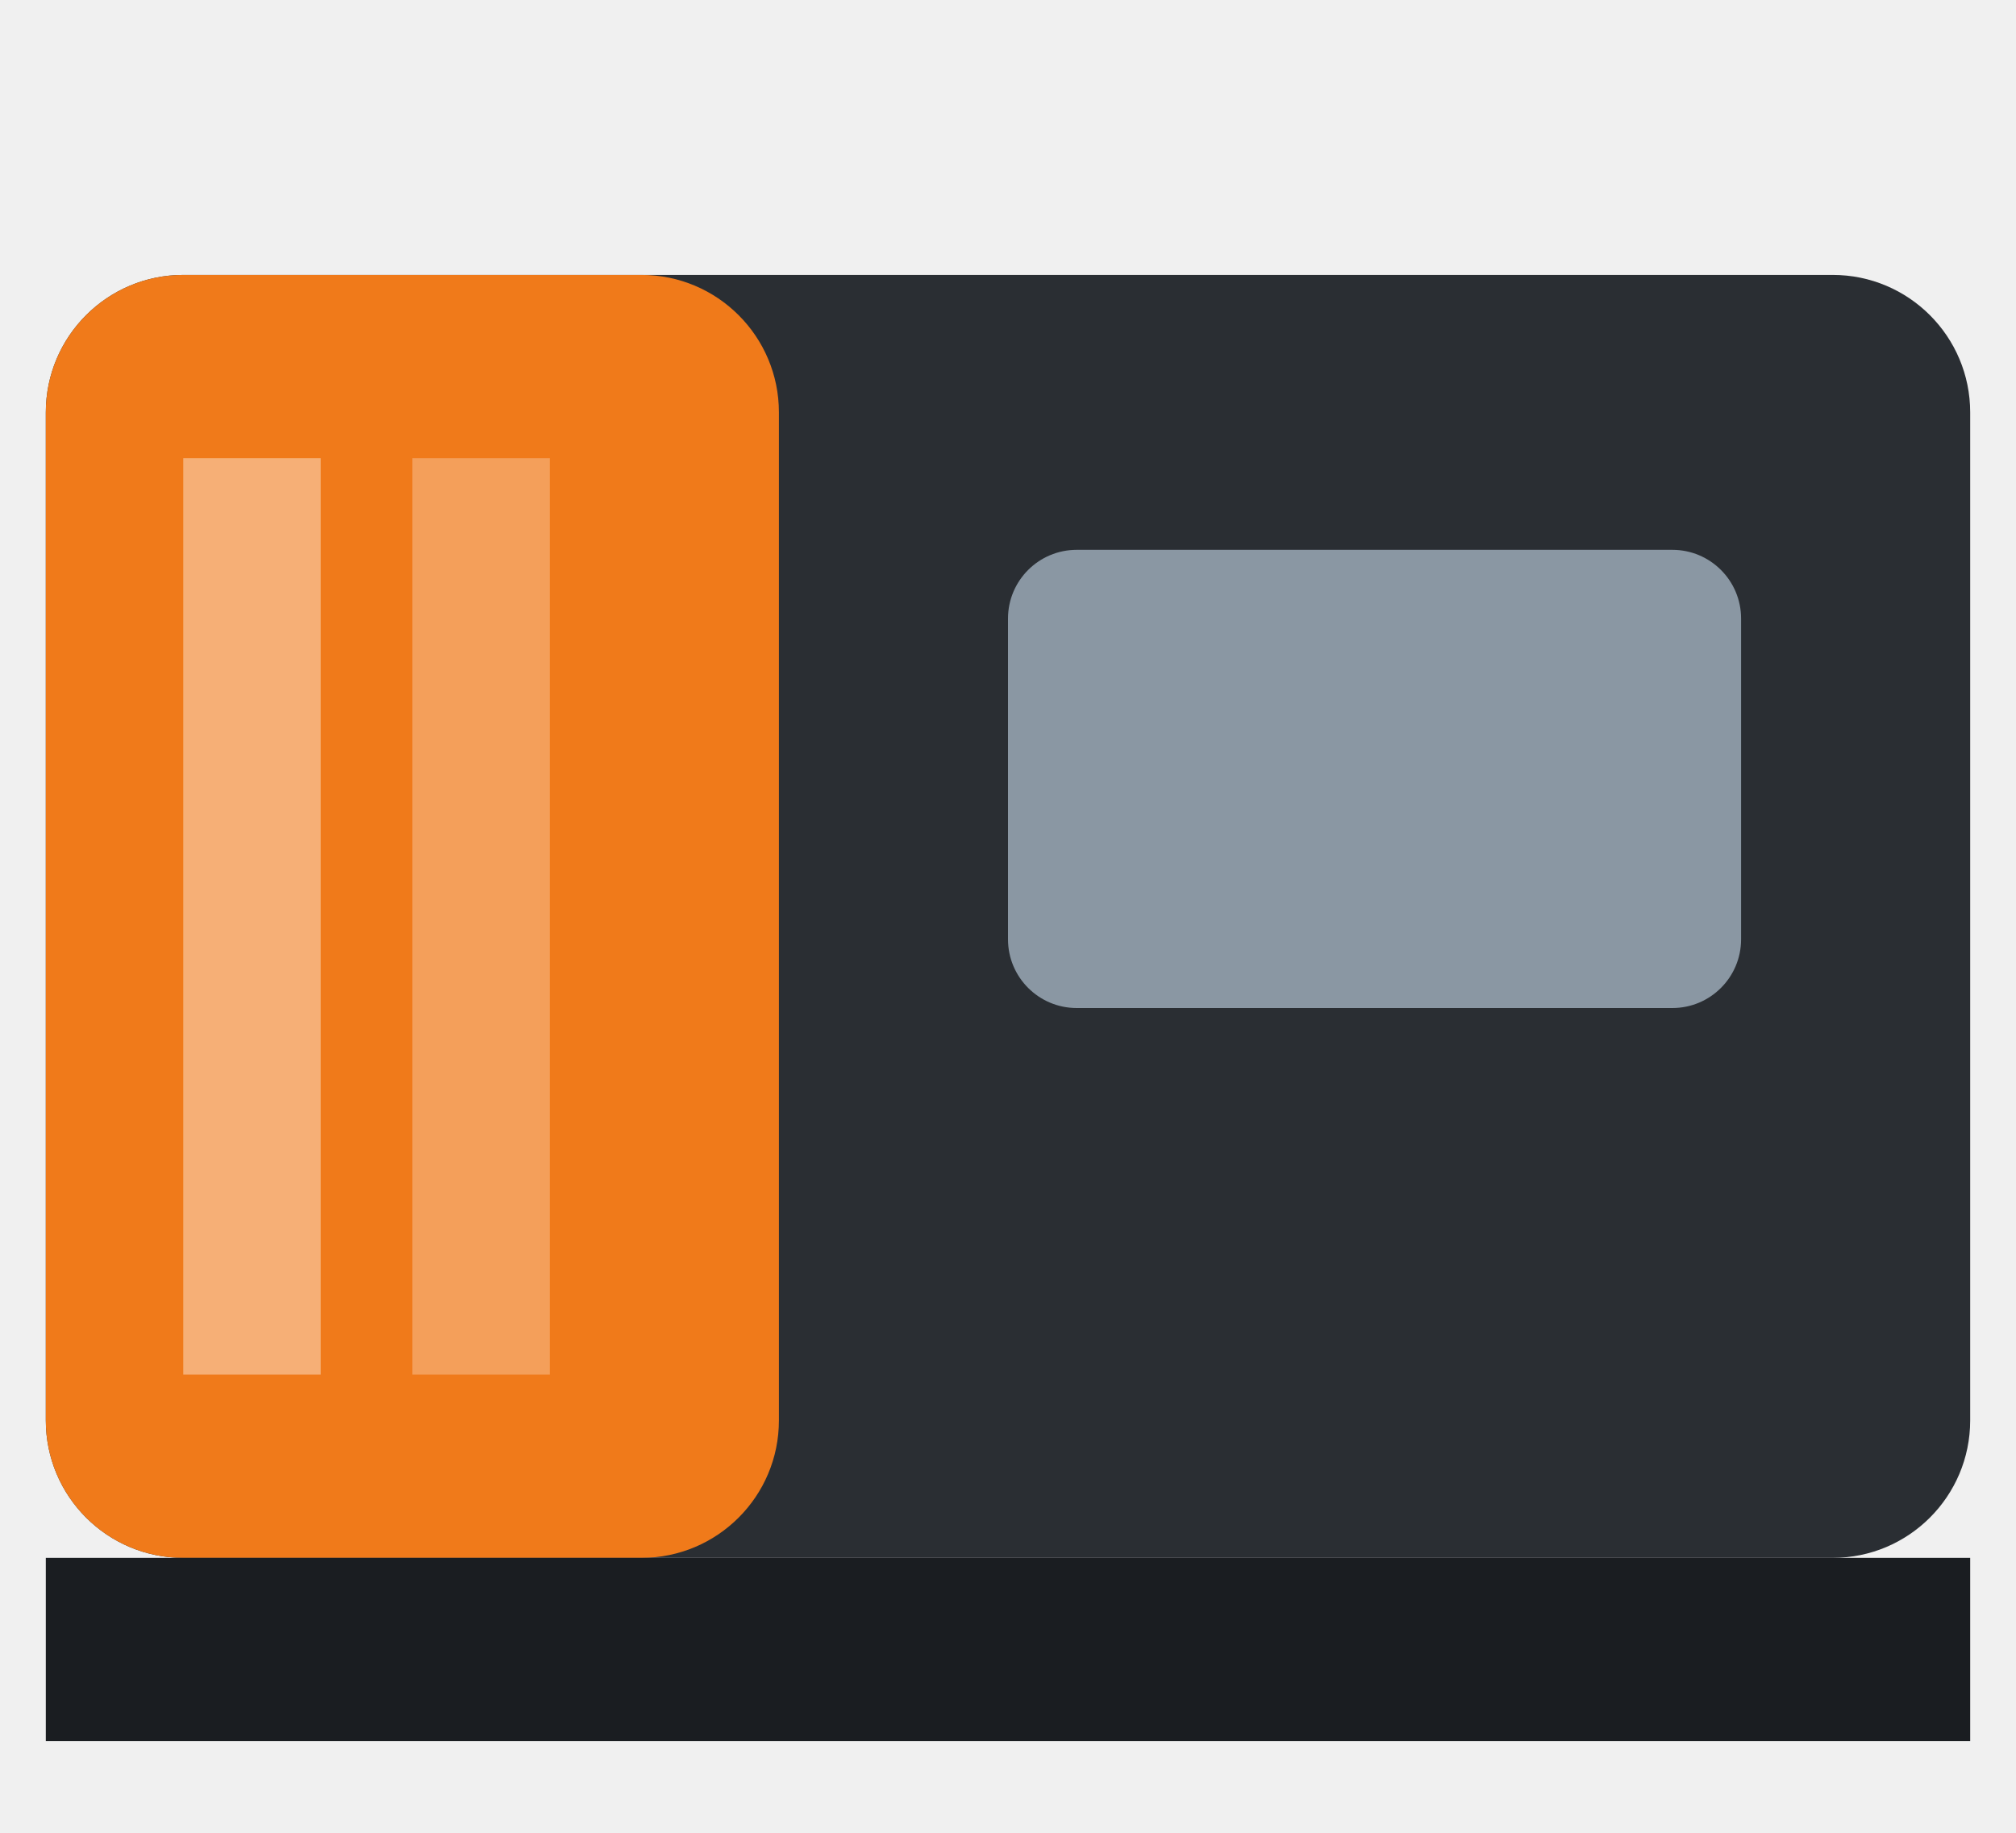
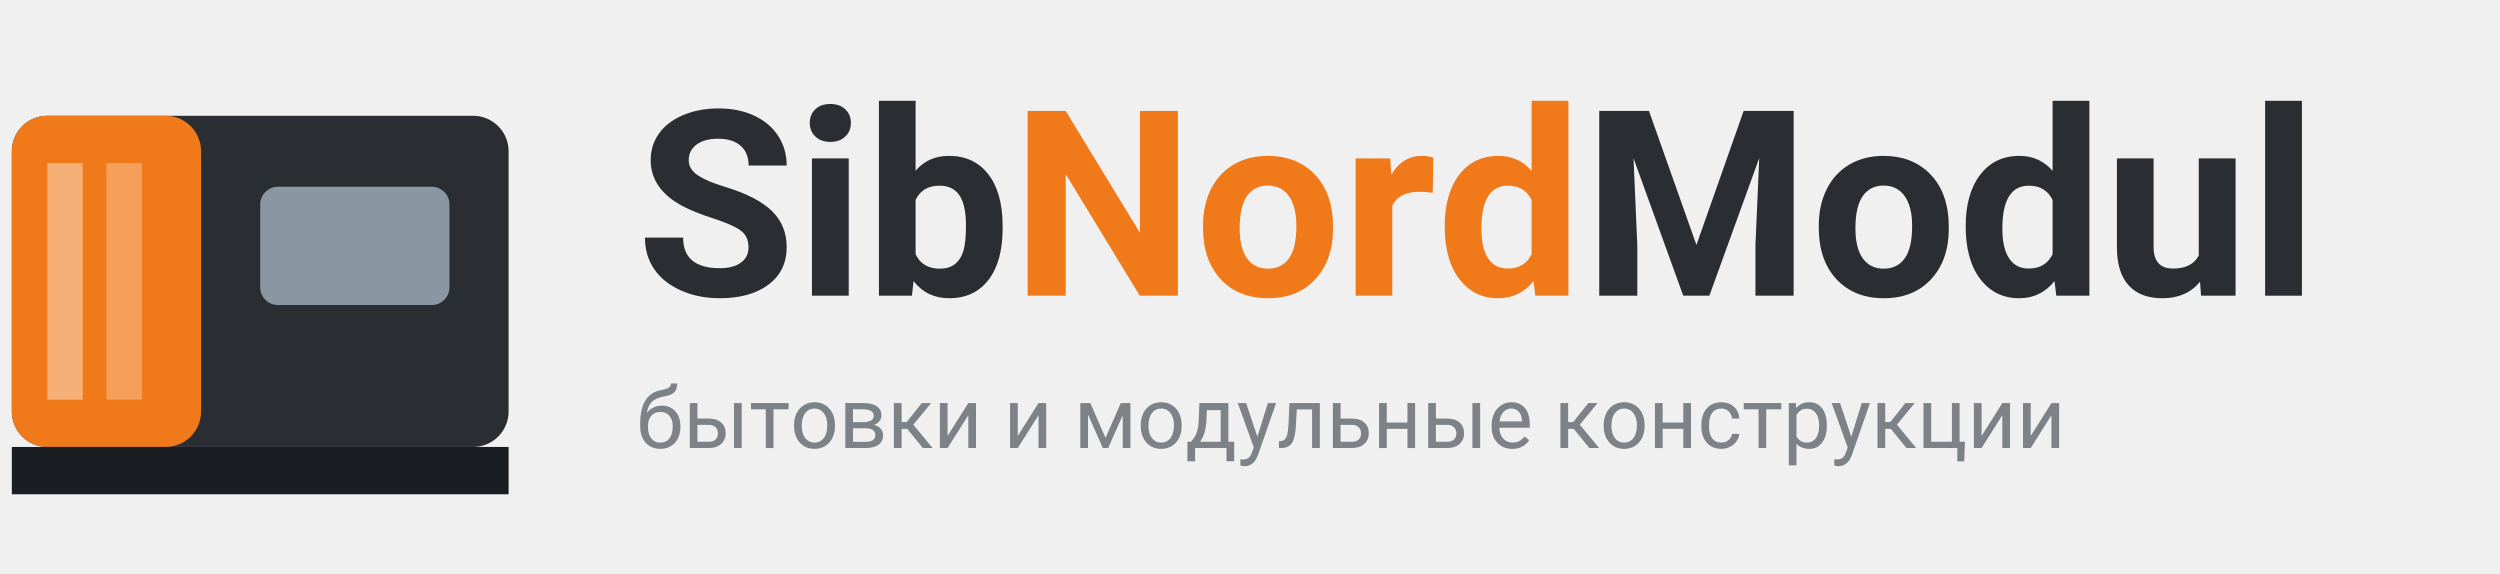
- <svg xmlns="http://www.w3.org/2000/svg" viewBox="0 0 44 40" width="44" height="40" role="img" aria-hidden="true">
-   <rect x="1" y="6" width="42" height="28" rx="3" fill="#2A2E33" />
-   <rect x="1" y="6" width="16" height="28" rx="3" fill="#F07A1A" />
-   <rect x="4" y="10" width="3" height="20" fill="rgba(255,255,255,0.4)" />
-   <rect x="9" y="10" width="3" height="20" fill="rgba(255,255,255,0.28)" />
-   <rect x="22" y="12" width="16" height="10" rx="1.5" fill="#8a97a3" />
-   <rect x="1" y="34" width="42" height="4" fill="#1a1d21" />
+ <svg xmlns="http://www.w3.org/2000/svg" viewBox="0 0 279 64" width="279" height="64" role="img" aria-label="SibNordModul">
+   <g transform="translate(0 5) scale(1.32)">
+     <rect x="1" y="6" width="42" height="28" rx="3" fill="#2A2E33" />
+     <rect x="1" y="6" width="16" height="28" rx="3" fill="#F07A1A" />
+     <rect x="4" y="10" width="3" height="20" fill="#fff" opacity=".4" />
+     <rect x="9" y="10" width="3" height="20" fill="#fff" opacity=".28" />
+     <rect x="22" y="12" width="16" height="10" rx="1.5" fill="#8a97a3" />
+     <rect x="1" y="34" width="42" height="4" fill="#1a1d21" />
+   </g>
+   <path fill="#2A2E33" d="M83.532 27.591Q83.532 26.387 82.682 25.743Q81.833 25.099 79.624 24.384Q77.415 23.668 76.126 22.975Q72.614 21.077 72.614 17.863Q72.614 16.192 73.556 14.882Q74.498 13.572 76.26 12.836Q78.023 12.1 80.218 12.1Q82.427 12.1 84.155 12.9Q85.882 13.7 86.838 15.158Q87.794 16.617 87.794 18.472H83.546Q83.546 17.056 82.654 16.27Q81.762 15.484 80.147 15.484Q78.59 15.484 77.726 16.142Q76.862 16.801 76.862 17.877Q76.862 18.882 77.875 19.562Q78.887 20.242 80.855 20.836Q84.48 21.927 86.137 23.541Q87.794 25.155 87.794 27.562Q87.794 30.239 85.769 31.761Q83.744 33.283 80.317 33.283Q77.938 33.283 75.984 32.412Q74.03 31.542 73.004 30.026Q71.977 28.511 71.977 26.515H76.239Q76.239 29.927 80.317 29.927Q81.833 29.927 82.682 29.311Q83.532 28.695 83.532 27.591Z" />
+   <path fill="#2A2E33" d="M94.718 33.0H90.612V17.679H94.718ZM90.371 13.714Q90.371 12.793 90.987 12.199Q91.603 11.604 92.665 11.604Q93.713 11.604 94.336 12.199Q94.959 12.793 94.959 13.714Q94.959 14.648 94.329 15.243Q93.699 15.838 92.665 15.838Q91.631 15.838 91.001 15.243Q90.371 14.648 90.371 13.714Z" />
+   <path fill="#2A2E33" d="M111.895 25.481Q111.895 29.163 110.323 31.223Q108.751 33.283 105.933 33.283Q103.441 33.283 101.954 31.372L101.77 33.0H98.088V11.25H102.181V19.052Q103.597 17.396 105.905 17.396Q108.708 17.396 110.302 19.456Q111.895 21.516 111.895 25.254ZM107.802 25.184Q107.802 22.861 107.066 21.792Q106.33 20.723 104.871 20.723Q102.917 20.723 102.181 22.323V28.37Q102.931 29.984 104.899 29.984Q106.882 29.984 107.505 28.03Q107.802 27.095 107.802 25.184Z" />
+   <path fill="#F07A1A" d="M131.45 33.0H127.202L118.932 19.435V33.0H114.684V12.383H118.932L127.216 25.977V12.383H131.45Z" />
+   <path fill="#F07A1A" d="M134.253 25.198Q134.253 22.918 135.131 21.134Q136.009 19.35 137.659 18.373Q139.309 17.396 141.489 17.396Q144.59 17.396 146.552 19.293Q148.513 21.19 148.739 24.447L148.768 25.495Q148.768 29.021 146.799 31.152Q144.831 33.283 141.518 33.283Q138.204 33.283 136.229 31.159Q134.253 29.035 134.253 25.382ZM138.346 25.495Q138.346 27.676 139.167 28.83Q139.988 29.984 141.518 29.984Q143.004 29.984 143.84 28.844Q144.675 27.704 144.675 25.198Q144.675 23.06 143.84 21.884Q143.004 20.709 141.489 20.709Q139.988 20.709 139.167 21.877Q138.346 23.045 138.346 25.495Z" />
+   <path fill="#F07A1A" d="M159.897 21.516Q159.062 21.403 158.425 21.403Q156.103 21.403 155.38 22.975V33.0H151.288V17.679H155.154L155.267 19.505Q156.499 17.396 158.68 17.396Q159.359 17.396 159.954 17.58Z" />
+   <path fill="#F07A1A" d="M161.229 25.226Q161.229 21.644 162.836 19.52Q164.443 17.396 167.232 17.396Q169.47 17.396 170.928 19.066V11.25H175.035V33.0H171.339L171.141 31.372Q169.611 33.283 167.204 33.283Q164.5 33.283 162.864 31.152Q161.229 29.021 161.229 25.226ZM165.321 25.523Q165.321 27.676 166.071 28.823Q166.822 29.97 168.252 29.97Q170.149 29.97 170.928 28.37V22.323Q170.164 20.723 168.28 20.723Q165.321 20.723 165.321 25.523Z" />
+   <path fill="#2A2E33" d="M184.026 12.383 189.322 27.336 194.59 12.383H200.169V33.0H195.907V27.364L196.332 17.636L190.767 33.0H187.85L182.299 17.65L182.724 27.364V33.0H178.476V12.383Z" />
+   <path fill="#2A2E33" d="M202.973 25.198Q202.973 22.918 203.851 21.134Q204.729 19.35 206.378 18.373Q208.028 17.396 210.208 17.396Q213.31 17.396 215.271 19.293Q217.232 21.19 217.458 24.447L217.487 25.495Q217.487 29.021 215.519 31.152Q213.55 33.283 210.237 33.283Q206.923 33.283 204.948 31.159Q202.973 29.035 202.973 25.382ZM207.065 25.495Q207.065 27.676 207.886 28.83Q208.708 29.984 210.237 29.984Q211.724 29.984 212.559 28.844Q213.395 27.704 213.395 25.198Q213.395 23.06 212.559 21.884Q211.724 20.709 210.208 20.709Q208.708 20.709 207.886 21.877Q207.065 23.045 207.065 25.495Z" />
+   <path fill="#2A2E33" d="M219.37 25.226Q219.37 21.644 220.977 19.52Q222.584 17.396 225.374 17.396Q227.611 17.396 229.07 19.066V11.25H233.176V33.0H229.48L229.282 31.372Q227.753 33.283 225.346 33.283Q222.641 33.283 221.006 31.152Q219.37 29.021 219.37 25.226ZM223.462 25.523Q223.462 27.676 224.213 28.823Q224.963 29.97 226.394 29.97Q228.291 29.97 229.07 28.37V22.323Q228.305 20.723 226.422 20.723Q223.462 20.723 223.462 25.523Z" />
+   <path fill="#2A2E33" d="M245.524 31.442Q244.009 33.283 241.333 33.283Q238.869 33.283 237.573 31.867Q236.277 30.451 236.249 27.718V17.679H240.341V27.577Q240.341 29.97 242.522 29.97Q244.604 29.97 245.382 28.525V17.679H249.489V33.0H245.637Z" />
+   <path fill="#2A2E33" d="M256.895 33.0H252.788V11.25H256.895Z" />
+   <path fill="#7c8288" d="M73.853 45.269Q74.799 45.269 75.367 45.902Q75.936 46.535 75.936 47.569V47.648Q75.936 48.358 75.662 48.917Q75.388 49.476 74.876 49.784Q74.363 50.093 73.695 50.093Q72.684 50.093 72.067 49.418Q71.45 48.743 71.45 47.606V47.189Q71.45 45.607 72.037 44.675Q72.624 43.742 73.769 43.538Q74.419 43.422 74.646 43.255Q74.873 43.088 74.873 42.796H75.578Q75.578 43.376 75.316 43.701Q75.054 44.025 74.479 44.16L73.839 44.304Q73.073 44.485 72.691 44.914Q72.308 45.343 72.192 46.057Q72.874 45.269 73.853 45.269ZM73.686 45.974Q73.055 45.974 72.684 46.398Q72.313 46.823 72.313 47.574V47.648Q72.313 48.455 72.686 48.926Q73.06 49.397 73.695 49.397Q74.335 49.397 74.706 48.924Q75.077 48.451 75.077 47.542Q75.077 46.832 74.704 46.403Q74.331 45.974 73.686 45.974Z" />
+   <path fill="#7c8288" d="M77.837 46.711H79.141Q79.994 46.72 80.491 47.156Q80.987 47.593 80.987 48.339Q80.987 49.091 80.477 49.545Q79.967 50.0 79.104 50.0H76.979V44.981H77.837ZM82.778 50.0H81.915V44.981H82.778ZM77.837 47.412V49.3H79.113Q79.595 49.3 79.86 49.051Q80.124 48.803 80.124 48.372Q80.124 47.954 79.867 47.688Q79.609 47.421 79.146 47.412Z" />
+   <path fill="#7c8288" d="M88.005 45.677H86.322V50.0H85.463V45.677H83.812V44.981H88.005Z" />
+   <path fill="#7c8288" d="M88.613 47.444Q88.613 46.707 88.903 46.117Q89.193 45.528 89.71 45.208Q90.227 44.888 90.891 44.888Q91.916 44.888 92.549 45.598Q93.182 46.308 93.182 47.486V47.546Q93.182 48.279 92.901 48.861Q92.621 49.443 92.099 49.768Q91.577 50.093 90.9 50.093Q89.879 50.093 89.246 49.383Q88.613 48.673 88.613 47.504ZM89.476 47.546Q89.476 48.381 89.863 48.887Q90.25 49.392 90.9 49.392Q91.554 49.392 91.939 48.88Q92.324 48.367 92.324 47.444Q92.324 46.618 91.932 46.106Q91.54 45.593 90.891 45.593Q90.255 45.593 89.865 46.099Q89.476 46.604 89.476 47.546Z" />
+   <path fill="#7c8288" d="M94.337 50.0V44.981H96.295Q97.297 44.981 97.832 45.331Q98.368 45.681 98.368 46.359Q98.368 46.707 98.159 46.987Q97.951 47.268 97.542 47.416Q97.997 47.523 98.273 47.834Q98.549 48.145 98.549 48.576Q98.549 49.267 98.041 49.634Q97.533 50.0 96.605 50.0ZM95.195 47.797V49.309H96.615Q97.153 49.309 97.42 49.109Q97.686 48.91 97.686 48.548Q97.686 47.797 96.582 47.797ZM95.195 47.11H96.304Q97.51 47.11 97.51 46.405Q97.51 45.7 96.369 45.677H95.195Z" />
+   <path fill="#7c8288" d="M101.249 47.862H100.623V50.0H99.76V44.981H100.623V47.105H101.184L102.872 44.981H103.911L101.926 47.393L104.078 50.0H102.988Z" />
+   <path fill="#7c8288" d="M108.063 44.981H108.921V50.0H108.063V46.34L105.748 50.0H104.89V44.981H105.748V48.646Z" />
+   <path fill="#7c8288" d="M115.898 44.981H116.756V50.0H115.898V46.34L113.583 50.0H112.725V44.981H113.583V48.646Z" />
+   <path fill="#7c8288" d="M123.375 48.864 125.082 44.981H126.154V50.0H125.296V46.349L123.672 50.0H123.078L121.422 46.271V50.0H120.564V44.981H121.677Z" />
+   <path fill="#7c8288" d="M127.304 47.444Q127.304 46.707 127.594 46.117Q127.884 45.528 128.401 45.208Q128.918 44.888 129.582 44.888Q130.607 44.888 131.24 45.598Q131.873 46.308 131.873 47.486V47.546Q131.873 48.279 131.593 48.861Q131.312 49.443 130.79 49.768Q130.268 50.093 129.591 50.093Q128.571 50.093 127.937 49.383Q127.304 48.673 127.304 47.504ZM128.167 47.546Q128.167 48.381 128.554 48.887Q128.942 49.392 129.591 49.392Q130.245 49.392 130.63 48.88Q131.015 48.367 131.015 47.444Q131.015 46.618 130.623 46.106Q130.231 45.593 129.582 45.593Q128.946 45.593 128.557 46.099Q128.167 46.604 128.167 47.546Z" />
+   <path fill="#7c8288" d="M132.908 49.3 133.205 48.933Q133.706 48.284 133.775 46.985L133.854 44.981H137.087V49.3H137.732V51.475H136.874V50.0H133.372V51.475H132.513L132.518 49.3ZM133.924 49.3H136.229V45.774H134.684L134.633 46.971Q134.554 48.469 133.924 49.3Z" />
+   <path fill="#7c8288" d="M140.325 48.743 141.494 44.981H142.412L140.395 50.775Q139.926 52.027 138.906 52.027L138.743 52.013L138.423 51.953V51.257L138.655 51.276Q139.091 51.276 139.335 51.099Q139.578 50.923 139.736 50.455L139.926 49.944L138.135 44.981H139.073Z" />
+   <path fill="#7c8288" d="M147.292 44.981V50.0H146.429V45.691H144.722L144.62 47.569Q144.537 48.864 144.187 49.42Q143.836 49.977 143.076 50.0H142.732V49.244L142.978 49.225Q143.396 49.179 143.577 48.743Q143.758 48.307 143.809 47.129L143.901 44.981Z" />
+   <path fill="#7c8288" d="M149.607 46.711H150.91Q151.764 46.72 152.26 47.156Q152.757 47.593 152.757 48.339Q152.757 49.091 152.246 49.545Q151.736 50.0 150.873 50.0H148.749V44.981H149.607ZM149.607 47.412V49.3H150.883Q151.365 49.3 151.629 49.051Q151.894 48.803 151.894 48.372Q151.894 47.954 151.636 47.688Q151.379 47.421 150.915 47.412Z" />
+   <path fill="#7c8288" d="M157.929 50.0H157.071V47.857H154.765V50.0H153.902V44.981H154.765V47.156H157.071V44.981H157.929Z" />
+   <path fill="#7c8288" d="M160.243 46.711H161.547Q162.4 46.72 162.897 47.156Q163.393 47.593 163.393 48.339Q163.393 49.091 162.883 49.545Q162.373 50.0 161.51 50.0H159.385V44.981H160.243ZM165.184 50.0H164.321V44.981H165.184ZM160.243 47.412V49.3H161.519Q162.001 49.3 162.266 49.051Q162.53 48.803 162.53 48.372Q162.53 47.954 162.273 47.688Q162.015 47.421 161.552 47.412Z" />
+   <path fill="#7c8288" d="M168.765 50.093Q167.744 50.093 167.104 49.422Q166.464 48.752 166.464 47.63V47.472Q166.464 46.725 166.749 46.138Q167.034 45.552 167.547 45.22Q168.06 44.888 168.658 44.888Q169.637 44.888 170.179 45.533Q170.722 46.178 170.722 47.379V47.736H167.322Q167.341 48.479 167.756 48.935Q168.171 49.392 168.811 49.392Q169.266 49.392 169.581 49.207Q169.896 49.021 170.133 48.715L170.657 49.123Q170.026 50.093 168.765 50.093ZM168.658 45.593Q168.138 45.593 167.786 45.971Q167.433 46.349 167.35 47.031H169.864V46.966Q169.827 46.312 169.511 45.953Q169.196 45.593 168.658 45.593Z" />
+   <path fill="#7c8288" d="M175.63 47.862H175.004V50.0H174.141V44.981H175.004V47.105H175.565L177.253 44.981H178.292L176.307 47.393L178.459 50.0H177.369Z" />
+   <path fill="#7c8288" d="M178.97 47.444Q178.97 46.707 179.26 46.117Q179.55 45.528 180.067 45.208Q180.584 44.888 181.247 44.888Q182.272 44.888 182.906 45.598Q183.539 46.308 183.539 47.486V47.546Q183.539 48.279 183.258 48.861Q182.978 49.443 182.456 49.768Q181.934 50.093 181.257 50.093Q180.236 50.093 179.603 49.383Q178.97 48.673 178.97 47.504ZM179.833 47.546Q179.833 48.381 180.22 48.887Q180.607 49.392 181.257 49.392Q181.911 49.392 182.296 48.88Q182.681 48.367 182.681 47.444Q182.681 46.618 182.289 46.106Q181.897 45.593 181.247 45.593Q180.612 45.593 180.222 46.099Q179.833 46.604 179.833 47.546Z" />
+   <path fill="#7c8288" d="M188.716 50.0H187.857V47.857H185.552V50.0H184.689V44.981H185.552V47.156H187.857V44.981H188.716Z" />
+   <path fill="#7c8288" d="M192.106 49.392Q192.566 49.392 192.909 49.114Q193.252 48.836 193.289 48.418H194.101Q194.078 48.85 193.804 49.239Q193.531 49.629 193.074 49.861Q192.617 50.093 192.106 50.093Q191.081 50.093 190.476 49.409Q189.871 48.724 189.871 47.537V47.393Q189.871 46.66 190.14 46.09Q190.409 45.519 190.912 45.204Q191.415 44.888 192.102 44.888Q192.946 44.888 193.505 45.394Q194.064 45.899 194.101 46.707H193.289Q193.252 46.219 192.921 45.906Q192.589 45.593 192.102 45.593Q191.448 45.593 191.088 46.064Q190.729 46.535 190.729 47.426V47.588Q190.729 48.455 191.086 48.924Q191.443 49.392 192.106 49.392Z" />
+   <path fill="#7c8288" d="M198.795 45.677H197.112V50.0H196.253V45.677H194.602V44.981H198.795Z" />
+   <path fill="#7c8288" d="M203.87 47.546Q203.87 48.692 203.346 49.392Q202.822 50.093 201.927 50.093Q201.013 50.093 200.489 49.513V51.93H199.63V44.981H200.414L200.456 45.538Q200.98 44.888 201.913 44.888Q202.817 44.888 203.344 45.57Q203.87 46.252 203.87 47.467ZM203.012 47.449Q203.012 46.6 202.65 46.108Q202.288 45.616 201.657 45.616Q200.878 45.616 200.489 46.308V48.706Q200.874 49.392 201.667 49.392Q202.284 49.392 202.648 48.903Q203.012 48.414 203.012 47.449Z" />
+   <path fill="#7c8288" d="M206.602 48.743 207.771 44.981H208.69L206.672 50.775Q206.203 52.027 205.183 52.027L205.021 52.013L204.7 51.953V51.257L204.932 51.276Q205.368 51.276 205.612 51.099Q205.855 50.923 206.013 50.455L206.203 49.944L204.413 44.981H205.35Z" />
+   <path fill="#7c8288" d="M211.018 47.862H210.392V50.0H209.529V44.981H210.392V47.105H210.953L212.642 44.981H213.681L211.696 47.393L213.848 50.0H212.758Z" />
+   <path fill="#7c8288" d="M214.66 44.981H215.522V49.3H217.833V44.981H218.691V49.3H219.289L219.206 51.489H218.436V50.0H214.66Z" />
+   <path fill="#7c8288" d="M223.459 44.981H224.317V50.0H223.459V46.34L221.145 50.0H220.286V44.981H221.145V48.646Z" />
+   <path fill="#7c8288" d="M228.942 44.981H229.8V50.0H228.942V46.34L226.627 50.0H225.769V44.981H226.627V48.646Z" />
</svg>
